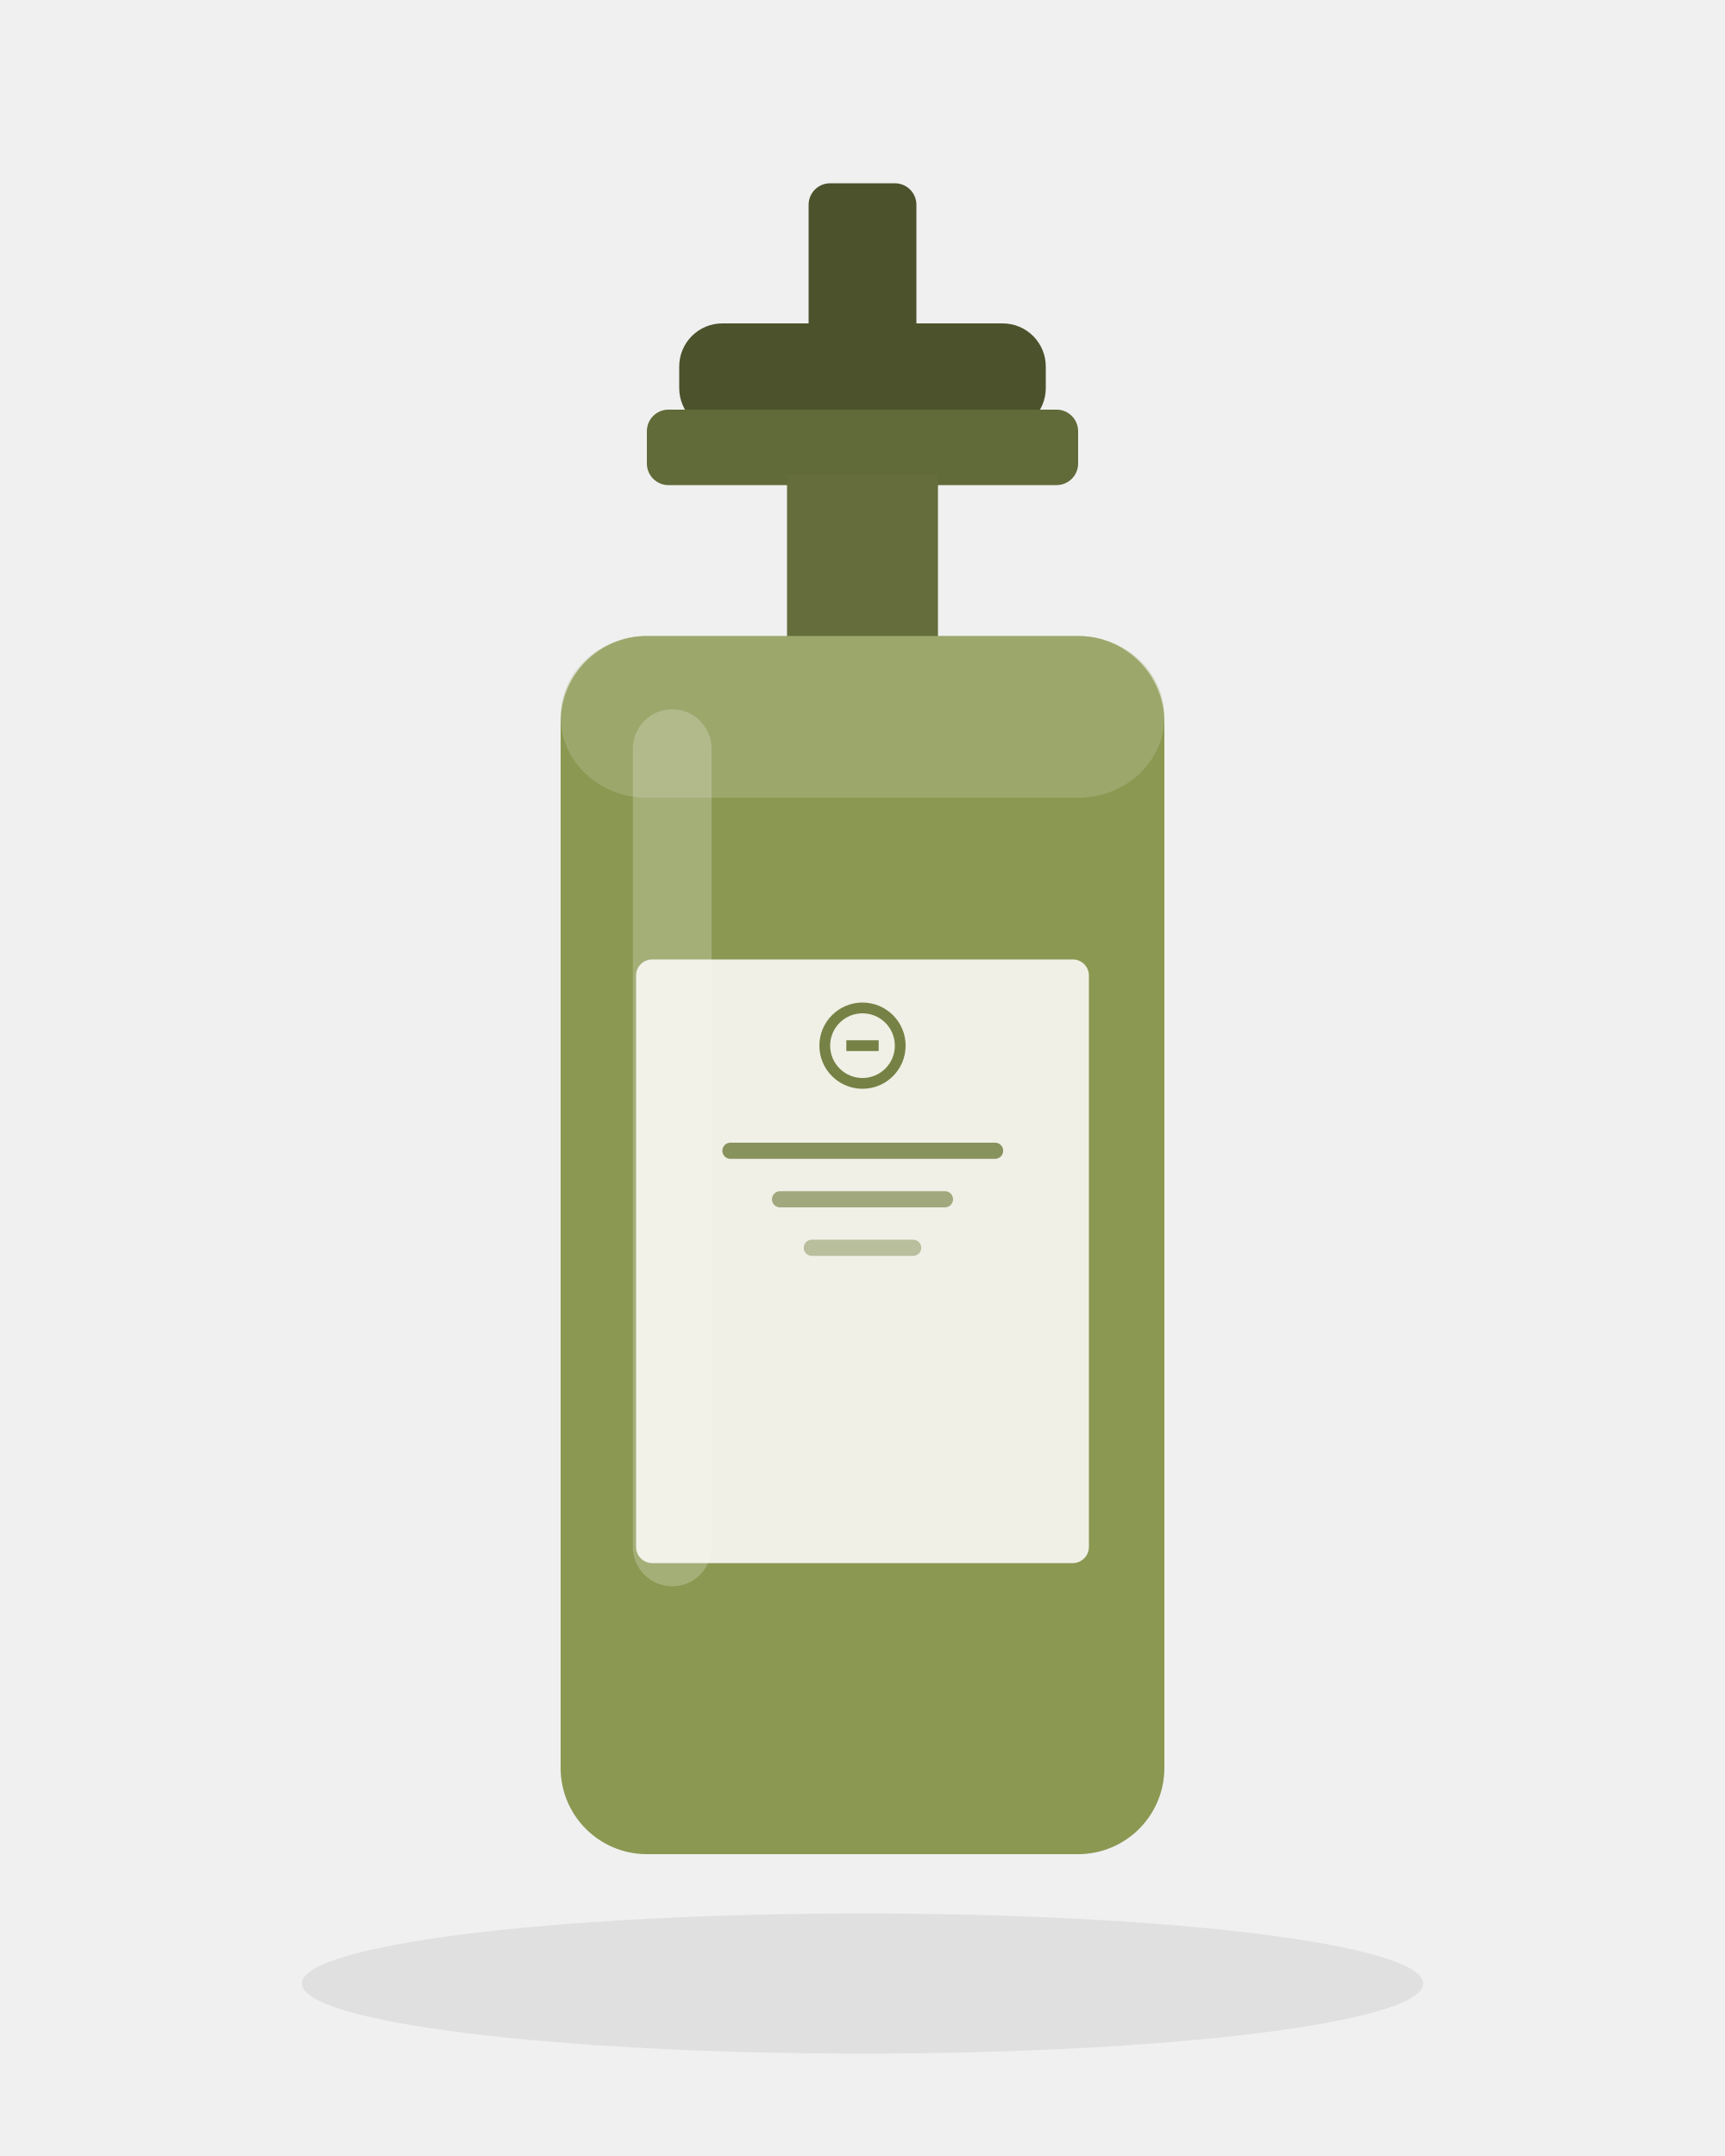
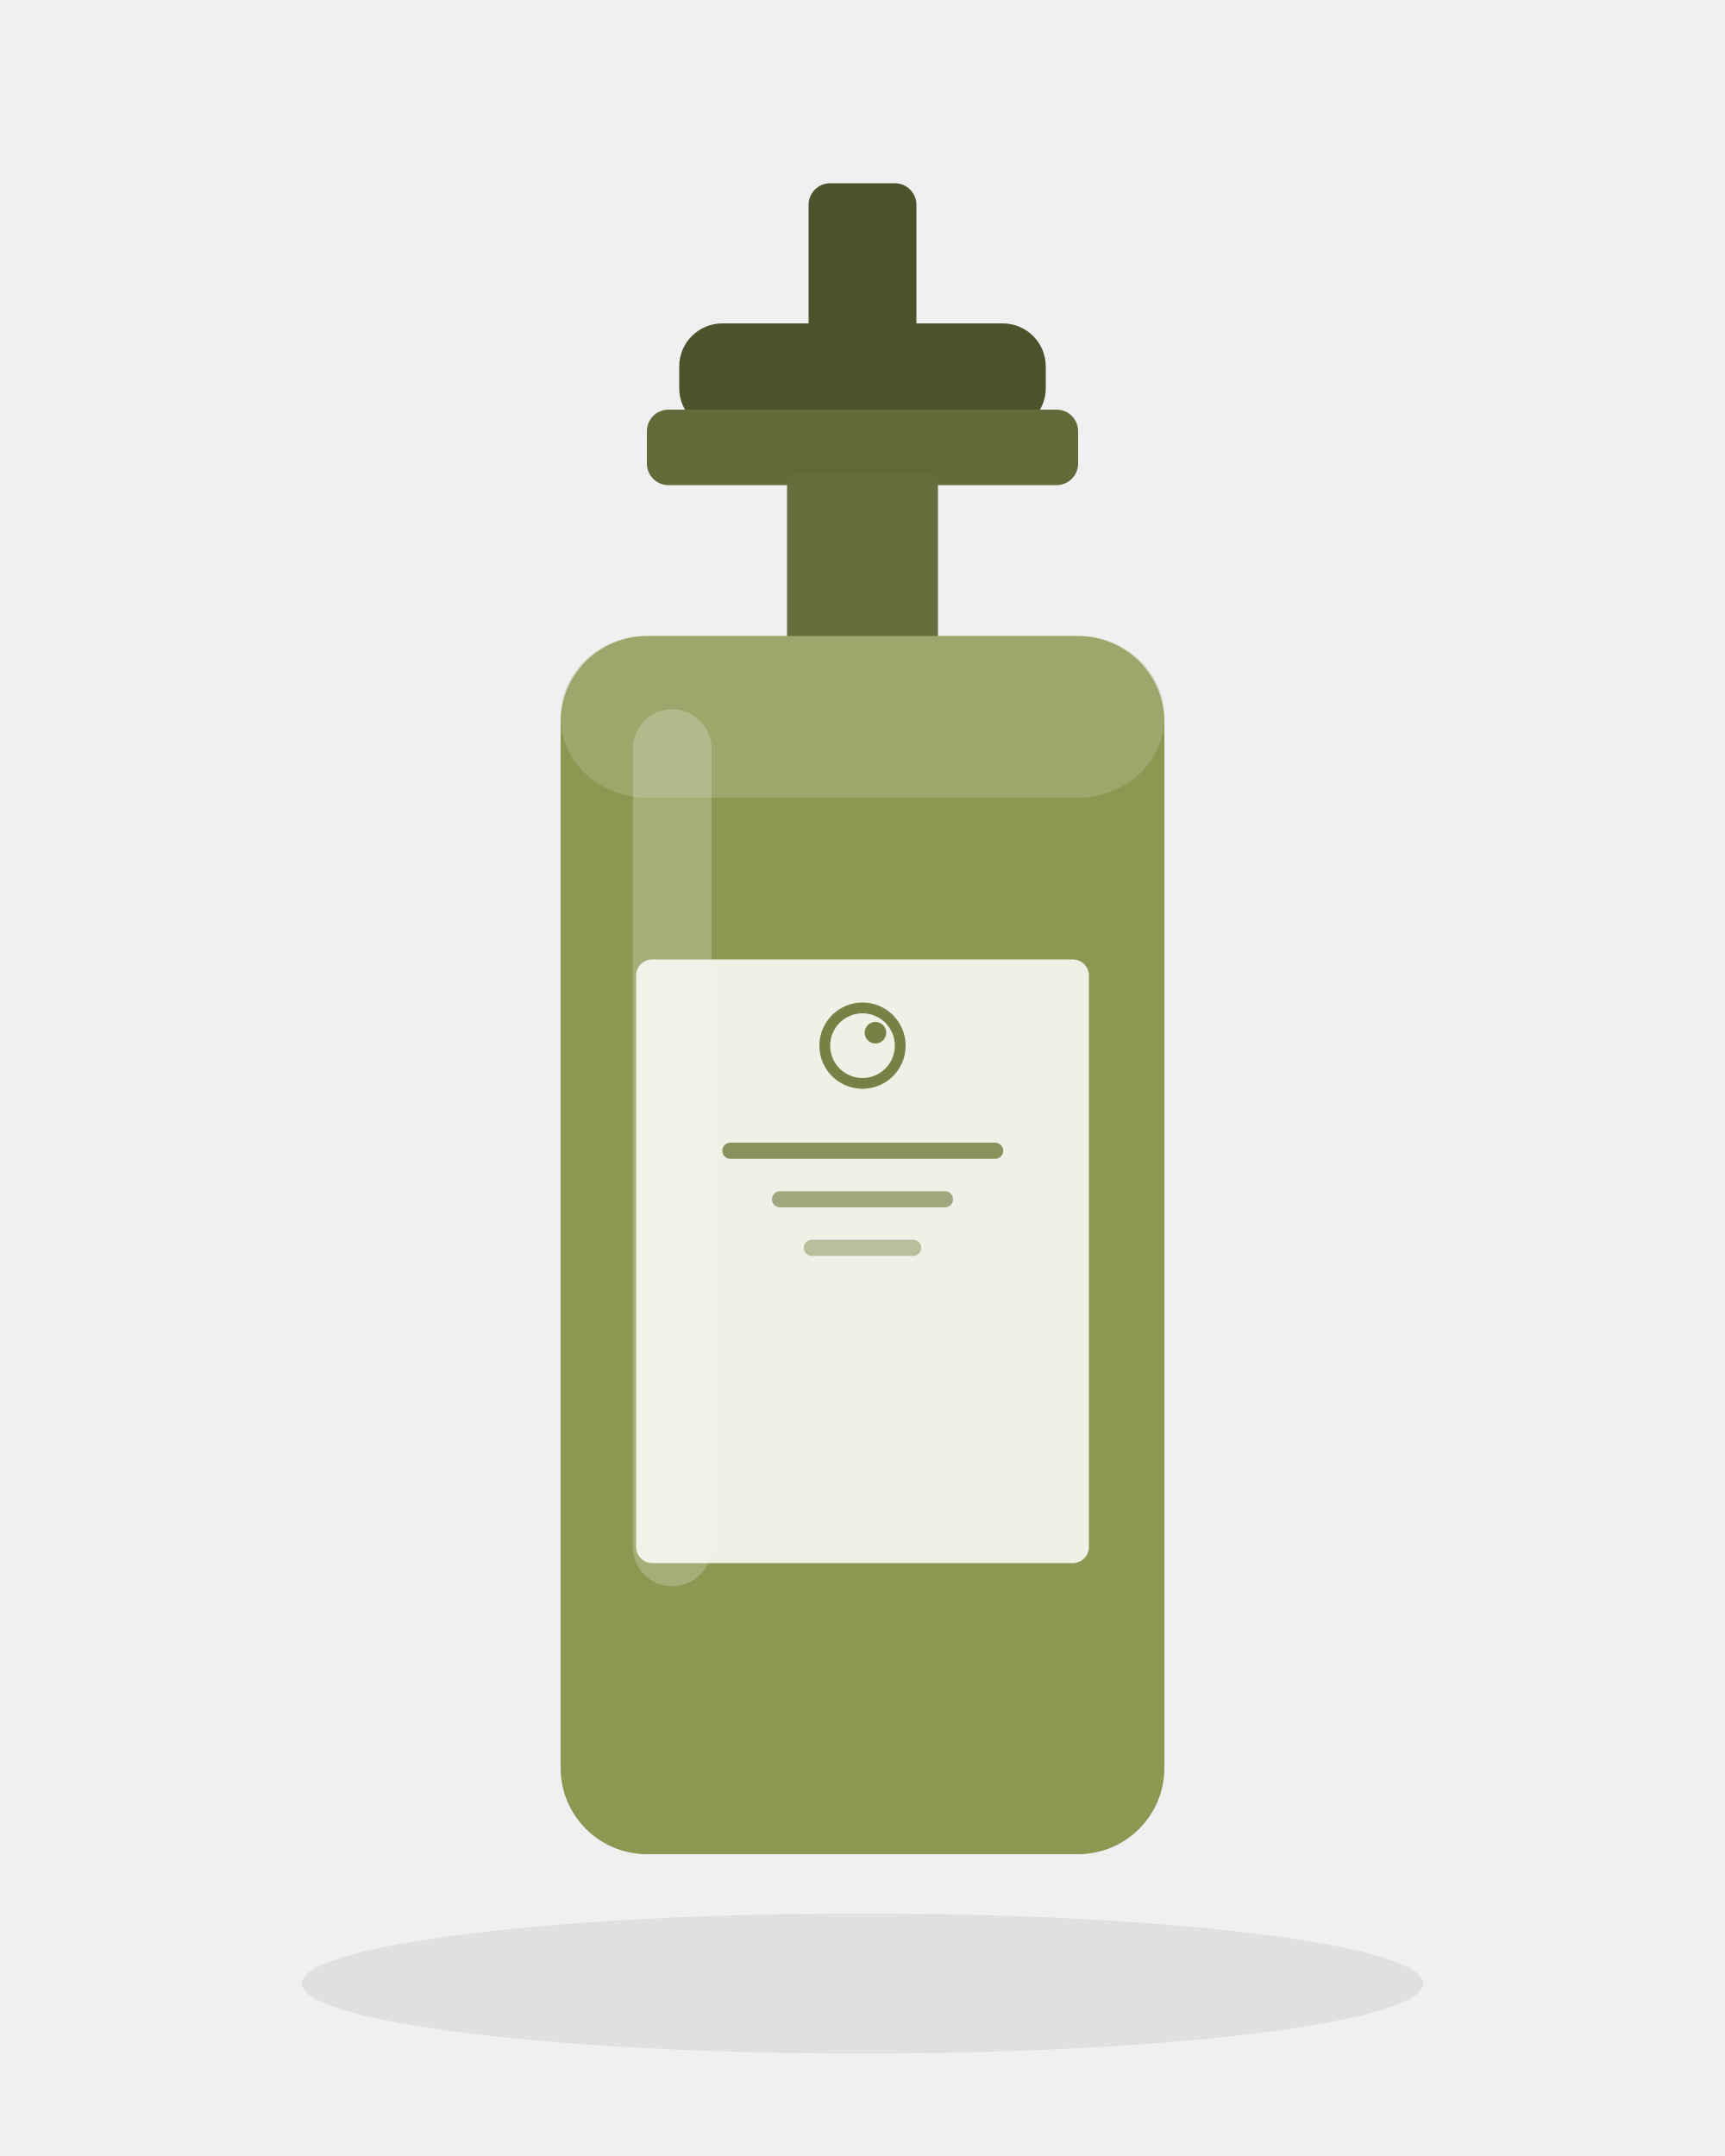
<svg xmlns="http://www.w3.org/2000/svg" viewBox="0 0 320 400" width="320" height="400" role="img" aria-labelledby="t">
  <ellipse cx="160" cy="368" rx="104" ry="13" fill="#000" opacity=".07" />
  <rect x="150" y="34" width="20" height="40" rx="4" fill="#4b522c" />
  <rect x="126" y="60" width="68" height="20" rx="8" fill="#4b522c" />
  <rect x="120" y="76" width="80" height="14" rx="4" fill="#616a39" />
  <rect x="146" y="88" width="28" height="34" fill="#646d3b" />
  <rect x="104" y="118" width="112" height="226" rx="16" fill="#8B9852" />
  <rect x="104" y="118" width="112" height="30" rx="16" fill="#b2bb8c" opacity=".45" />
  <rect x="117.4" y="131.6" width="14.6" height="162.7" rx="7.3" fill="#fff" opacity=".22" />
  <rect x="118" y="178" width="84" height="112" rx="3" fill="#F7F6F1" opacity=".93" />
  <circle cx="160" cy="194" r="7" fill="none" stroke="#768145" stroke-width="2" />
-   <rect x="157" y="193" width="6" height="2" fill="#768145" />
+   <circle cx="162.4" cy="191.6" r="2" fill="#768145" />
  <rect x="134.0" y="212" width="52.1" height="3" rx="1.5" fill="#768145" opacity="0.85" />
  <rect x="143.2" y="221" width="33.6" height="3" rx="1.5" fill="#768145" opacity="0.65" />
  <rect x="149.1" y="230" width="21.8" height="3" rx="1.5" fill="#768145" opacity="0.45" />
</svg>
